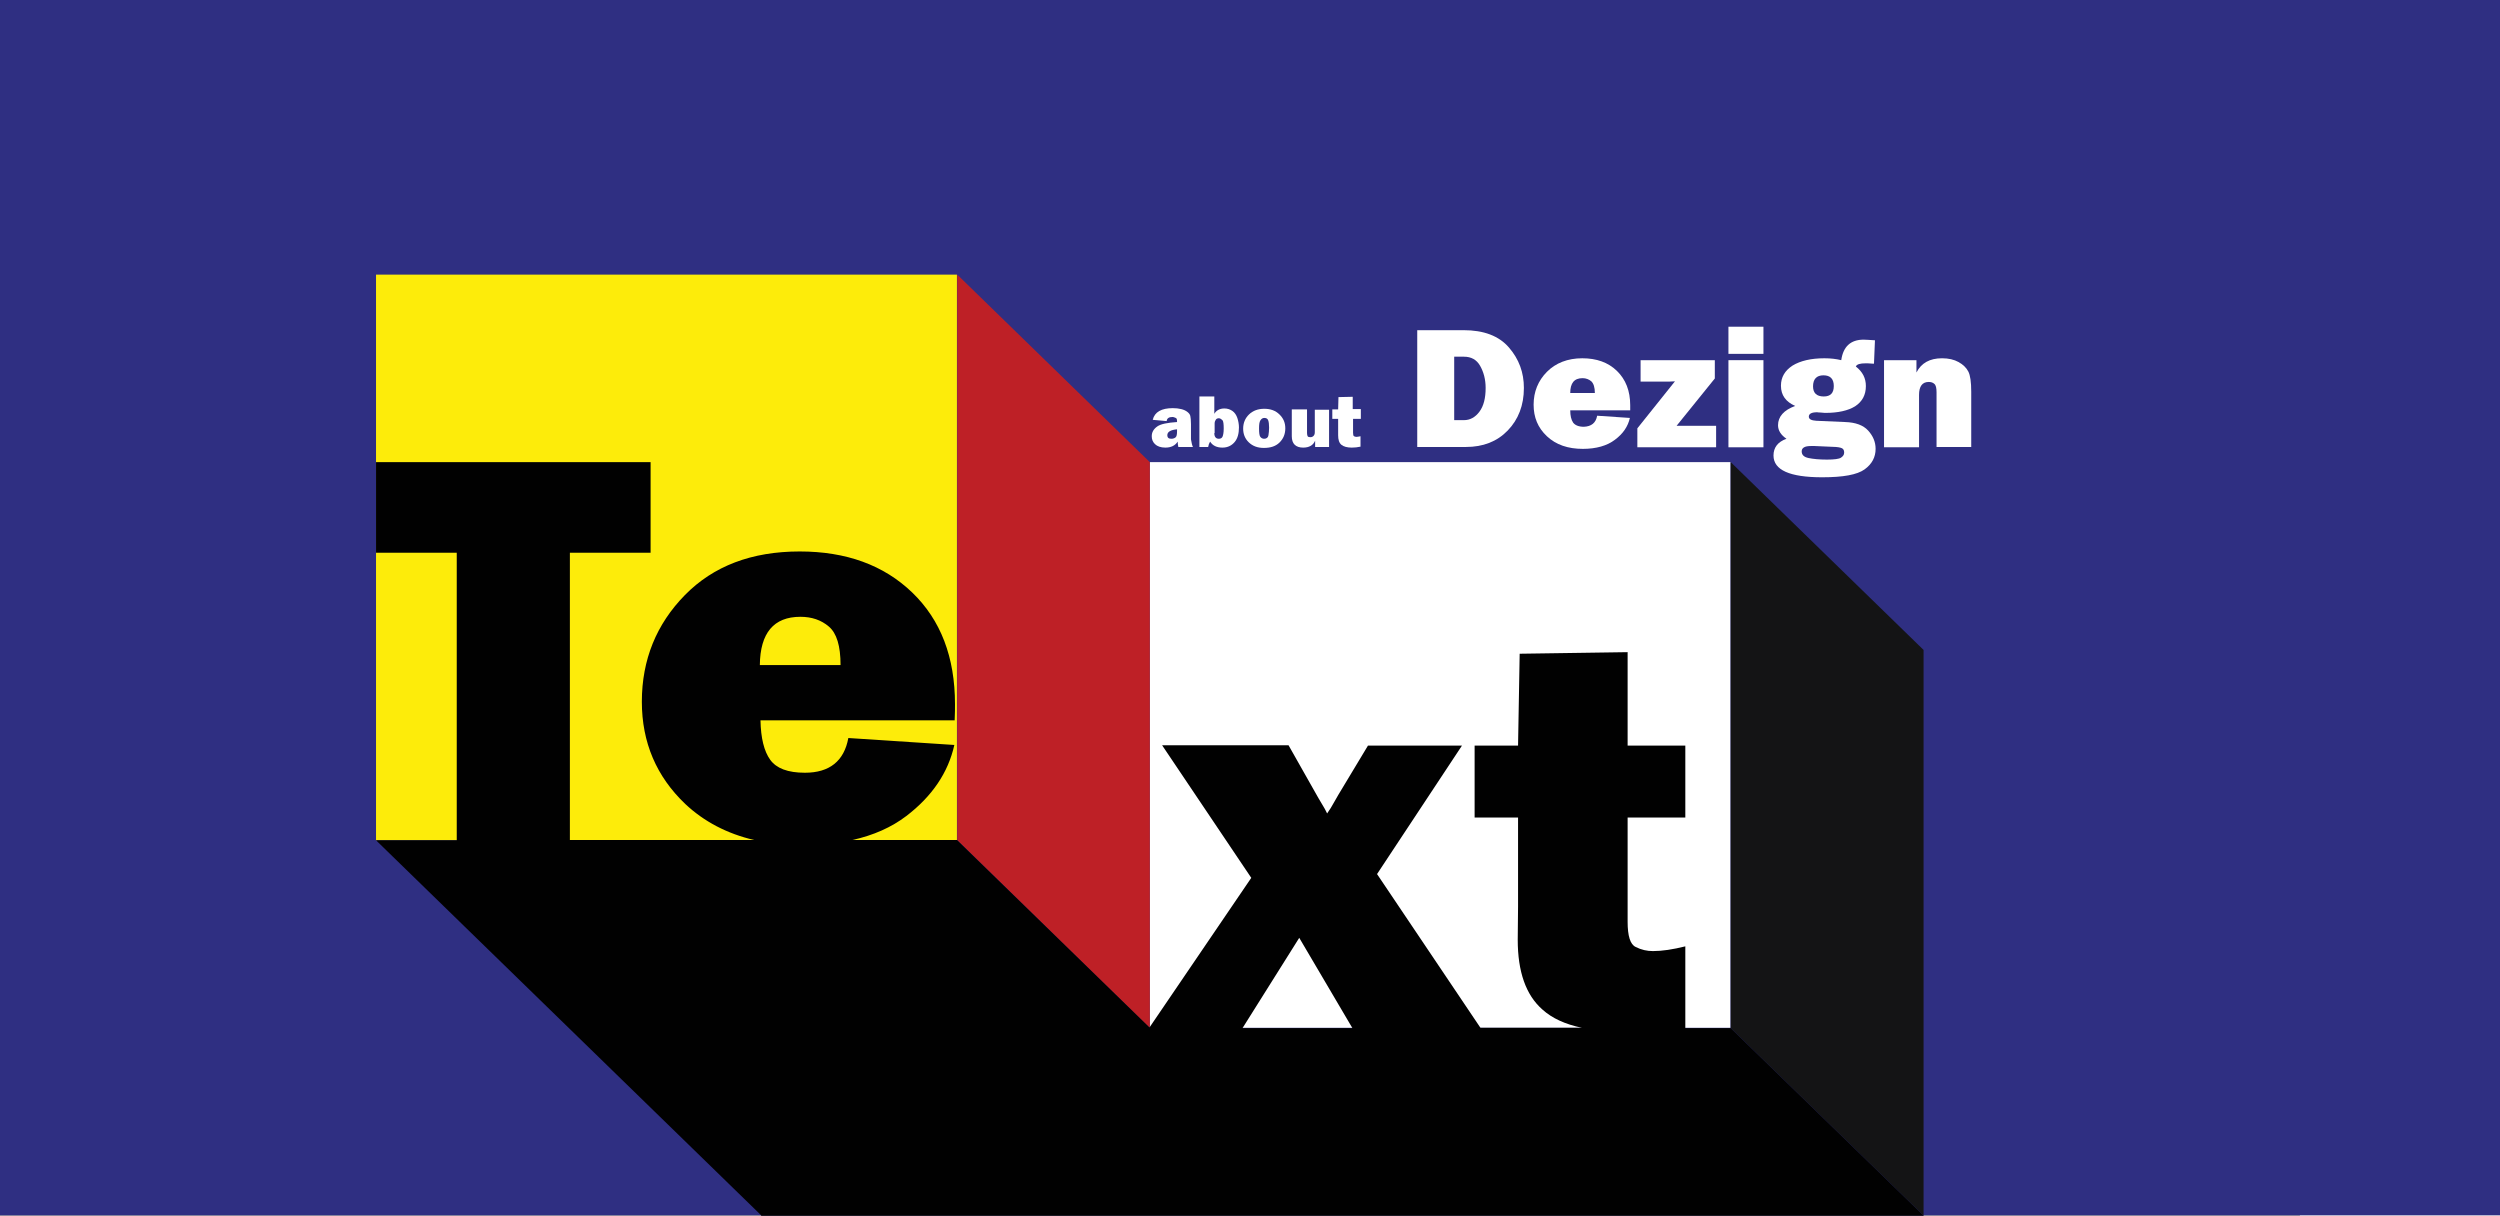
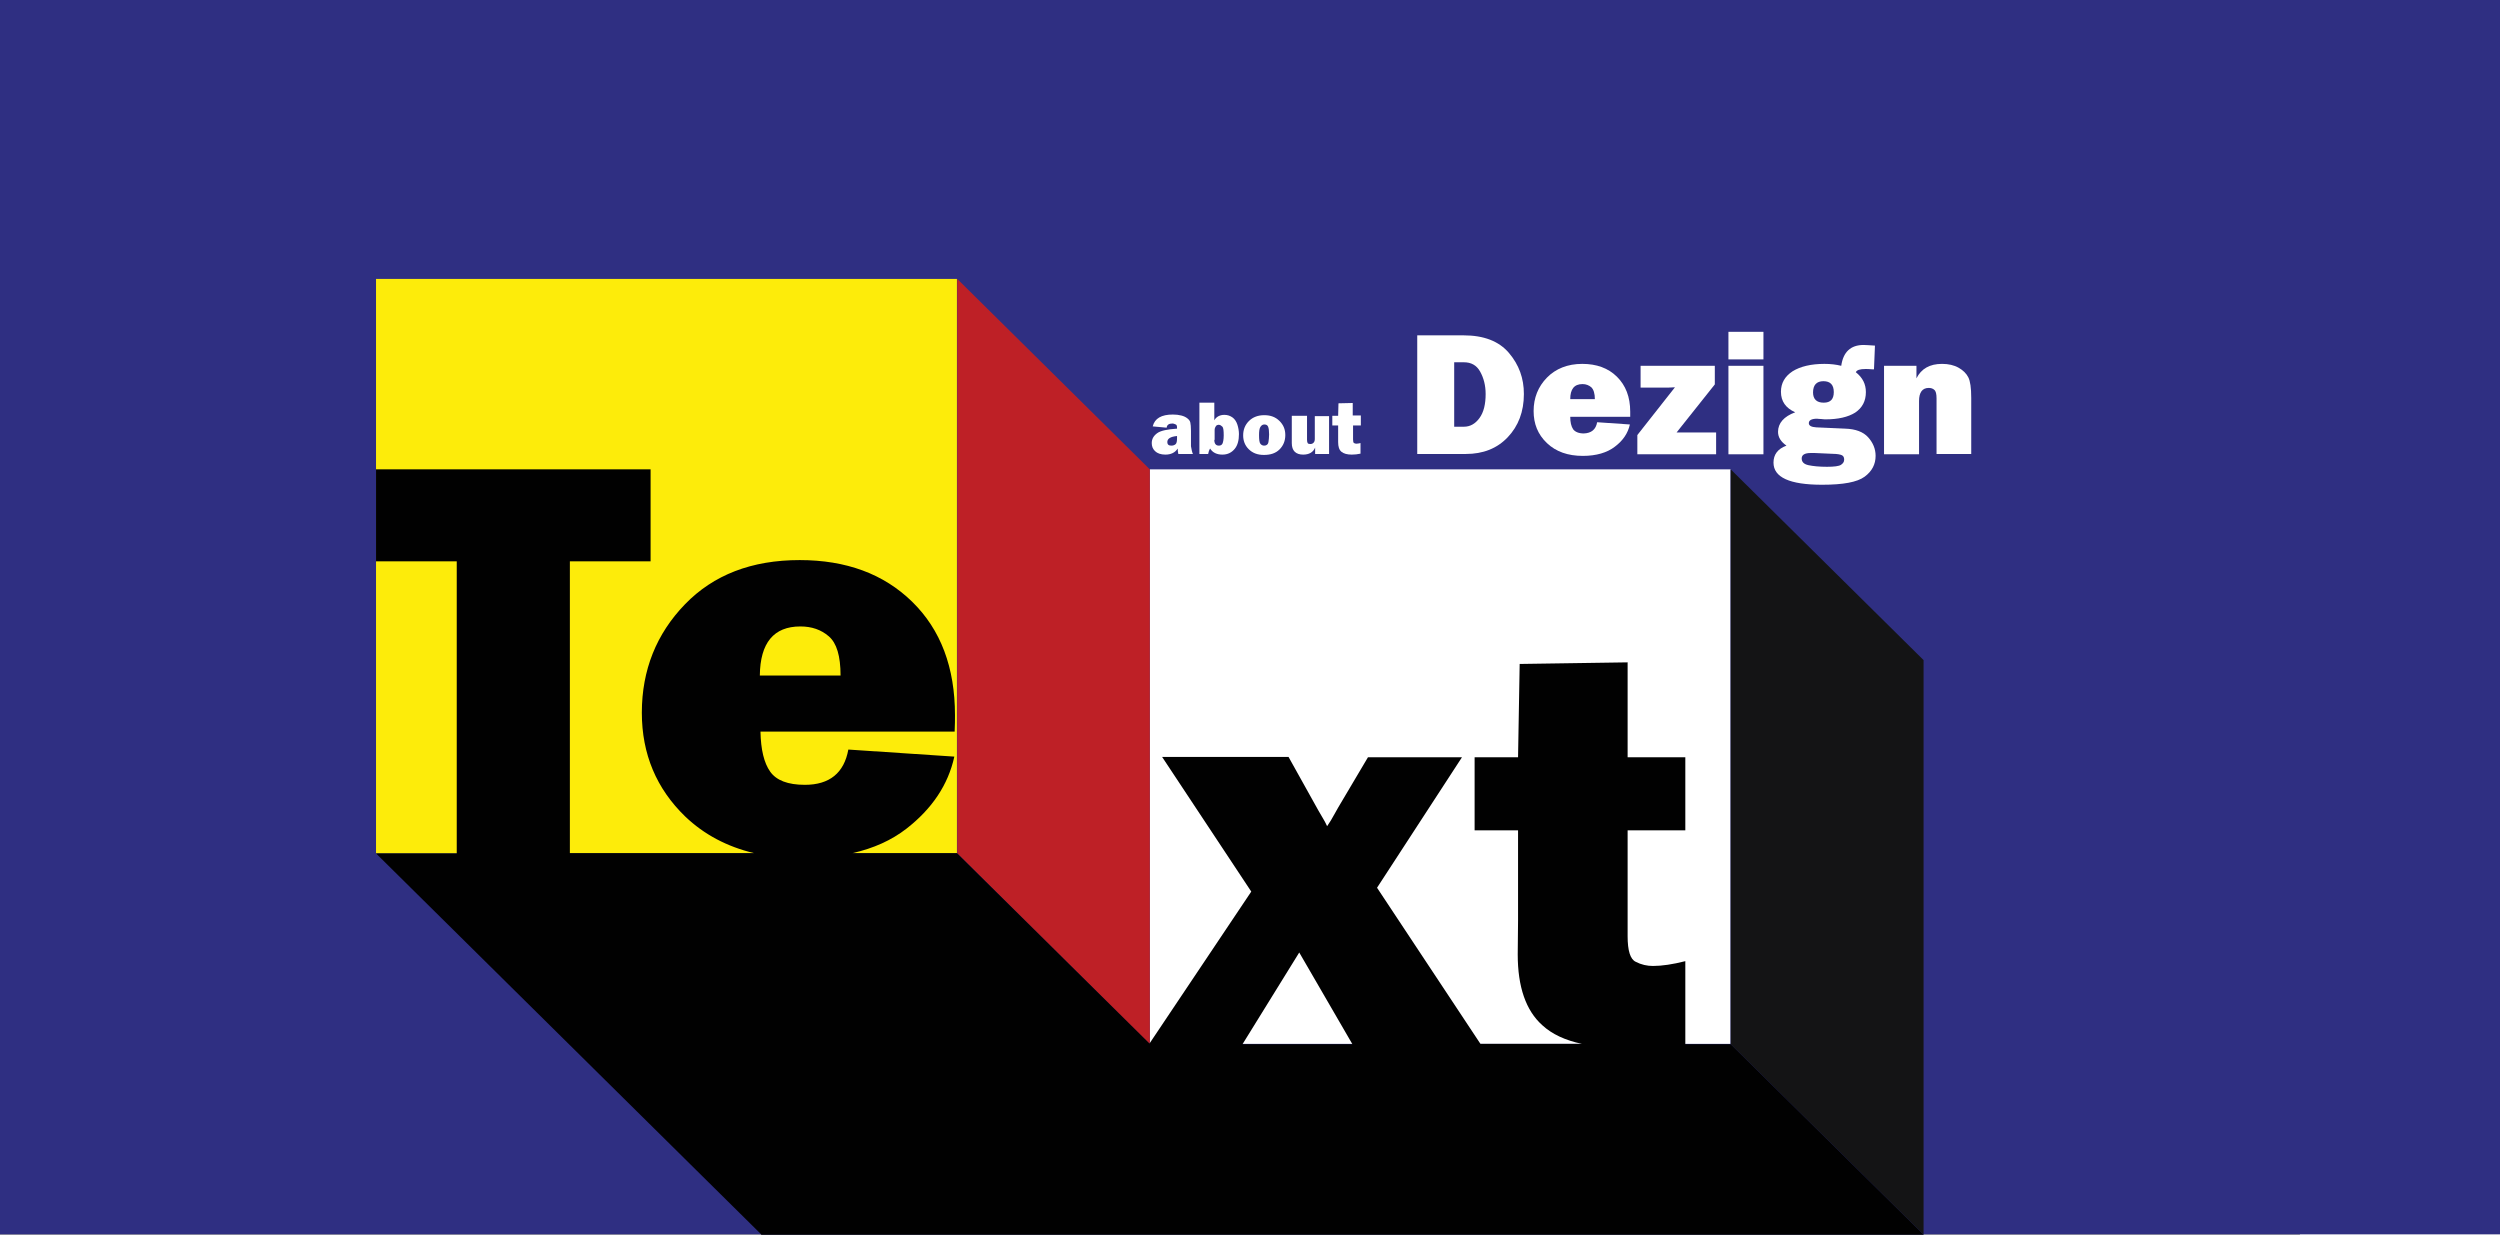
- <svg xmlns="http://www.w3.org/2000/svg" version="1.1" id="Слой_1" x="0px" y="0px" viewBox="0 0 730.086 355" enable-background="new 0 0 768 768" xml:space="preserve" width="730.086" height="355">
+ <svg xmlns="http://www.w3.org/2000/svg" version="1.1" id="Слой_1" x="0px" y="0px" viewBox="0 0 728.966 360" enable-background="new 0 0 768 768" xml:space="preserve" width="728.966" height="360">
  <defs id="defs287" />
-   <g id="g278" transform="matrix(0.9966311,0,0,0.9974712,-578.5041,559.9281)">
+   <g id="g278" transform="matrix(0.9124087,0,0,0.9806126,-561.1627,563.4515)">
    <g id="g276">
      <rect x="205.9" y="209" width="356.2" height="355.9" id="rect274" style="fill:#010101" />
    </g>
  </g>
-   <g id="g282" transform="translate(-579.1477,555.9995)">
+   <g id="g282" transform="matrix(0.915493,0,0,0.9830986,-561.7519,559.5894)">
    <path d="m 451.7,436 h -34 v -55.9 c 0,-3.7 -0.5,-6.4 -1.6,-7.9 -1.1,-1.5 -3,-2.2 -5.8,-2.2 -6.6,0 -9.8,4.8 -9.8,14.3 V 436 h -33.7 v -55.9 c 0,-7.1 -2.8,-10.7 -8.3,-10.7 -5.7,0 -8.5,3.6 -8.5,10.7 V 436 h -33.8 v -89.4 h 31.5 v 12 c 5.6,-9.3 13.8,-13.9 24.5,-13.9 11.5,0 19.9,4.6 25.1,13.9 5.8,-9.3 14.7,-13.9 26.7,-13.9 5.7,0 10.8,1.2 15.2,3.6 4.4,2.4 7.5,5.5 9.5,9.3 2,3.8 2.9,9.6 2.9,17.5 V 436 Z" id="path280" style="fill:#ffffff" />
  </g>
-   <g id="g438" transform="matrix(0.9491747,0,0,0.92136,1.120151,373.267)">
+   <g id="g438" transform="matrix(0.9491747,0,0,0.9343369,1.120152,373.267)">
    <g id="g436">
      <path id="rect434" style="fill:#010101" d="M 0,0 H 768 V 385.3 H 0 Z" />
    </g>
  </g>
-   <g id="g452" transform="matrix(0.9649617,0,0,1.0454,-0.619109,353.3186)">
+   <g id="g452" transform="matrix(0.9649617,0,0,1.0454,-0.619108,353.3186)">
    <path d="M 84.5,245.7 V 115.8 h 50.2 c 21.8,0 38.2,6.5 49,19.4 10.8,12.9 16.3,27.9 16.3,44.9 0,19.4 -5.8,35.2 -17.5,47.3 -11.6,12.1 -26.8,18.2 -45.3,18.2 H 84.5 Z m 39.8,-29.9 h 10.4 c 6.6,0 12.2,-3.2 16.7,-9.6 4.5,-6.4 6.8,-15.1 6.8,-26.2 0,-9.4 -2,-17.6 -6,-24.5 -4,-6.8 -9.8,-10.3 -17.5,-10.3 h -10.4 z" id="path440" style="fill:#ffffff" />
    <path d="m 279.4,210.9 35.4,2.4 c -2.1,9.5 -7.4,17.6 -16,24.3 -8.6,6.7 -20.2,10 -34.9,10 -16.3,0 -29.3,-4.7 -39,-14.1 -9.7,-9.4 -14.6,-21.1 -14.6,-35.1 0,-14.5 4.8,-26.7 14.4,-36.6 9.6,-10 22.4,-14.9 38.3,-14.9 15.5,0 28,4.7 37.5,14.1 9.5,9.4 14.3,22.2 14.3,38.3 0,1.3 0,3.2 -0.1,5.5 H 250 c 0.1,6.1 1.2,10.6 3.2,13.6 2,2.9 5.9,4.4 11.6,4.4 8.3,0 13.1,-3.9 14.6,-11.9 z m -2.6,-25.1 c -0.1,-6.5 -1.4,-10.9 -3.9,-13.2 -2.6,-2.3 -5.7,-3.4 -9.5,-3.4 -9,0 -13.5,5.5 -13.5,16.6 z" id="path442" style="fill:#ffffff" />
    <path d="m 408.3,221.6 v 24.1 H 323 v -21 l 40.8,-52.4 c -4.9,0.2 -8.2,0.3 -9.9,0.3 H 326.3 V 149 h 80.5 v 20.4 l -41.6,52.5 5,-0.1 c 1,-0.1 1.9,-0.1 2.8,-0.1 h 35.3 z" id="path444" style="fill:#ffffff" />
    <path d="m 459.5,111.7 v 30.1 h -38 v -30.1 z m 0,37.2 v 96.8 h -38 v -96.8 z" id="path446" style="fill:#ffffff" />
    <path d="m 580.3,126.9 -1,26 -1.8,-0.1 c -3.4,-0.2 -5.9,-0.3 -7.3,-0.3 -5.9,0 -9.5,1.2 -10.7,3.5 7.2,6 10.8,13.2 10.8,21.6 0,9.9 -3.9,17.3 -11.7,22.3 -7.8,5 -18.5,7.5 -31.9,7.5 -0.3,0 -2,-0.1 -4.9,-0.2 -2.8,-0.1 -4.2,-0.2 -4.4,-0.2 -6.2,0 -9.2,1.6 -9.2,4.8 0,2.8 2.7,4.3 8.2,4.5 l 31.1,1.3 c 11.4,0.5 19.7,3.7 25,9.5 5.3,5.8 7.9,12.7 7.9,20.5 0,9.3 -3.9,16.8 -11.8,22.7 -7.9,5.9 -23.3,8.8 -46.1,8.8 -35.2,0 -52.8,-8.1 -52.8,-24.3 0,-8.8 4.7,-15 14,-18.5 -6,-4.2 -9,-9.3 -9,-15.1 0,-9.5 6.2,-16.7 18.6,-21.5 -10.3,-4.5 -15.5,-12 -15.5,-22.5 0,-9.6 4.2,-17 12.6,-22.4 8.4,-5.4 19.9,-8 34.4,-8 6.7,0 12.7,0.7 18.2,2 2.2,-15.2 10.2,-22.7 24.1,-22.7 3,0.1 7.4,0.3 13.2,0.8 z m -65.2,117.5 c -1.4,-0.1 -2.8,-0.1 -4.2,-0.1 -6.5,0 -9.8,2 -9.8,6.1 0,3.7 2.5,6.2 7.5,7.2 5,1.1 11.6,1.6 19.9,1.6 7.9,0 12.9,-0.7 15.2,-2 2.3,-1.3 3.4,-3.2 3.4,-5.5 0,-1.6 -0.5,-3 -1.5,-4.1 -1,-1.1 -3.4,-1.8 -7.2,-1.9 z m 9.7,-55 c 7.4,0 11,-3.9 11,-11.7 0,-8 -3.8,-12 -11.3,-12 -7.5,0 -11.2,4.1 -11.2,12.2 -0.1,7.7 3.8,11.5 11.5,11.5 z" id="path448" style="fill:#ffffff" />
    <path d="m 684.9,245.7 h -38 v -60.9 c 0,-5 -0.8,-8.2 -2.3,-9.6 -1.6,-1.4 -3.5,-2.1 -5.9,-2.1 -6.9,0 -10.4,4.8 -10.4,14.5 v 58.1 h -38 v -96.8 h 35.2 v 13.7 c 5.2,-10.5 14.5,-15.7 27.9,-15.7 7,0 13,1.3 17.8,4 4.9,2.7 8.3,6.2 10.4,10.5 2.1,4.3 3.1,11.7 3.1,22.3 v 62 z" id="path450" style="fill:#ffffff" />
  </g>
  <g id="g278-3" transform="matrix(0.9966311,0,0,0.9974712,-205.7634,559.9281)">
    <g id="g276-6">
      <rect x="205.9" y="209" width="356.2" height="355.9" id="rect274-7" style="fill:#010101" />
    </g>
  </g>
  <g id="g282-5" transform="translate(-206.407,555.9995)">
    <path d="m 451.7,436 h -34 v -55.9 c 0,-3.7 -0.5,-6.4 -1.6,-7.9 -1.1,-1.5 -3,-2.2 -5.8,-2.2 -6.6,0 -9.8,4.8 -9.8,14.3 V 436 h -33.7 v -55.9 c 0,-7.1 -2.8,-10.7 -8.3,-10.7 -5.7,0 -8.5,3.6 -8.5,10.7 V 436 h -33.8 v -89.4 h 31.5 v 12 c 5.6,-9.3 13.8,-13.9 24.5,-13.9 11.5,0 19.9,4.6 25.1,13.9 5.8,-9.3 14.7,-13.9 26.7,-13.9 5.7,0 10.8,1.2 15.2,3.6 4.4,2.4 7.5,5.5 9.5,9.3 2,3.8 2.9,9.6 2.9,17.5 V 436 Z" id="path280-3" style="fill:#ffffff" />
  </g>
  <g id="g278-5" transform="matrix(0.9966311,0,0,0.9974712,169.8016,559.9281)">
    <g id="g276-62">
      <rect x="205.9" y="209" width="356.2" height="355.9" id="rect274-9" style="fill:#010101" />
    </g>
  </g>
  <g id="g282-1" transform="translate(169.158,555.9995)">
    <path d="m 451.7,436 h -34 v -55.9 c 0,-3.7 -0.5,-6.4 -1.6,-7.9 -1.1,-1.5 -3,-2.2 -5.8,-2.2 -6.6,0 -9.8,4.8 -9.8,14.3 V 436 h -33.7 v -55.9 c 0,-7.1 -2.8,-10.7 -8.3,-10.7 -5.7,0 -8.5,3.6 -8.5,10.7 V 436 h -33.8 v -89.4 h 31.5 v 12 c 5.6,-9.3 13.8,-13.9 24.5,-13.9 11.5,0 19.9,4.6 25.1,13.9 5.8,-9.3 14.7,-13.9 26.7,-13.9 5.7,0 10.8,1.2 15.2,3.6 4.4,2.4 7.5,5.5 9.5,9.3 2,3.8 2.9,9.6 2.9,17.5 V 436 Z" id="path280-2" style="fill:#ffffff" />
  </g>
-   <text font-size="180" id="text4036" style="font-size:168.151px;font-family:FranklinGothic-Heavy;fill:#ffffff;stroke-width:0.934" x="163.444" y="239.254" transform="scale(1.013377,0.9867994)">Text</text>
-   <g id="g4042" transform="matrix(0.9466667,0,0,0.9218385,-28.4,-163.0732)">
+   <text font-size="180" id="text4036" style="font-size:169.201px;font-family:FranklinGothic-Heavy;fill:#ffffff;stroke-width:0.94" x="164.465" y="240.749" transform="scale(1.005543,0.9944877)">Text</text>
+   <g id="g4042" transform="matrix(0.9452139,0,0,0.9348221,-28.35642,-165.37)">
    <g id="g4040">
      <rect x="30" y="206" width="709.5" height="355.9" id="rect4038" style="fill:#010101" />
    </g>
  </g>
-   <rect x="335.783" y="134.957" width="169.643" height="165.193" id="rect4044" style="fill:#ffffff;stroke-width:0.934" />
-   <polygon points="563.9,502.6 623.4,502.6 623.4,382.8 563.9,323.3 " id="polygon4046" style="fill:#2f2f82" transform="matrix(0.9466667,0,0,0.9218385,-28.4,-163.0732)" />
-   <rect x="109.813" y="80.2" width="169.643" height="165.193" id="rect4048" style="fill:#fdec0a;stroke-width:0.934" />
-   <polygon points="563.9,502.6 623.4,562 623.4,382.8 563.9,323.3 " id="polygon4050" style="fill:#2f2f82" transform="matrix(0.9466667,0,0,0.9218385,-28.4,-163.0732)" />
-   <polygon points="325.3,443.1 384.7,502.6 384.7,323.3 325.3,263.9 " id="polygon4052" style="fill:#be2026" transform="matrix(0.9466667,0,0,0.9218385,-28.4,-163.0732)" />
-   <path d="m 505.425,300.243 c 0,0 -15.147,0 -13.253,0 v -23.876 c -3.692,0.922 -6.816,1.383 -9.467,1.383 -1.704,0 -3.408,-0.369 -5.017,-1.198 -1.609,-0.737 -2.367,-3.226 -2.367,-7.375 v -30.421 h 16.851 v -21.018 h -16.851 v -27.286 l -31.524,0.461 -0.473,26.826 h -12.685 v 21.018 h 12.685 v 25.996 l -0.095,9.679 c 0,9.311 2.367,16.132 7.195,20.373 2.84,2.581 6.721,4.333 11.549,5.347 h -30.009 0.379 l -30.199,-44.894 24.803,-37.519 h -27.453 l -8.709,14.473 c -0.473,0.83 -0.852,1.475 -0.947,1.659 -0.852,1.567 -1.609,2.766 -2.272,3.687 -0.473,-1.014 -0.852,-1.659 -1.136,-2.12 -0.568,-0.922 -1.041,-1.751 -1.42,-2.397 l -8.709,-15.395 h -36.92 l 26.033,38.717 -29.725,43.695 h 0.095 -0.095 l -56.232,-54.757 h -30.483 c 6.153,-1.383 11.36,-3.687 15.715,-7.006 7.479,-5.715 12.212,-12.629 14.011,-20.741 l -30.956,-2.028 c -1.231,6.729 -5.491,10.14 -12.685,10.14 -5.017,0 -8.331,-1.291 -10.129,-3.78 -1.799,-2.489 -2.745,-6.361 -2.84,-11.523 h 56.705 c 0.095,-2.028 0.095,-3.595 0.095,-4.701 0,-13.735 -4.165,-24.613 -12.496,-32.633 -8.331,-8.02 -19.312,-11.984 -32.849,-11.984 -14.011,0 -25.181,4.24 -33.512,12.721 -8.331,8.481 -12.591,18.898 -12.591,31.158 0,11.892 4.26,21.848 12.685,29.868 5.491,5.162 12.212,8.665 20.069,10.509 h -53.771 v -83.887 h 23.572 v -26.457 h -87.093 v 26.457 H 133.48 V 245.393 H 109.813 L 222.372,355 h 339.38 z M 233.732,180.127 c 3.313,0 6.059,0.922 8.331,2.858 2.272,1.936 3.408,5.623 3.408,11.246 h -23.572 c 0.095,-9.403 4.071,-14.104 11.833,-14.104 z m 129.125,120.116 16.567,-26.365 15.525,26.365 z" id="path4054" style="fill:#010101;stroke-width:0.934" />
-   <g id="g4060" transform="matrix(1.029015,0,0,0.9972122,-30.87046,-205.4257)">
+   <rect x="335.267" y="136.858" width="169.382" height="167.52" id="rect4044" style="fill:#ffffff;stroke-width:0.94" />
+   <polygon points="623.4,502.6 623.4,382.8 563.9,323.3 563.9,502.6 " id="polygon4046" style="fill:#2f2f82" transform="matrix(0.9452139,0,0,0.9348221,-28.35642,-165.37)" />
+   <rect x="109.645" y="81.329" width="169.382" height="167.52" id="rect4048" style="fill:#fdec0a;stroke-width:0.94" />
+   <polygon points="623.4,562 623.4,382.8 563.9,323.3 563.9,502.6 " id="polygon4050" style="fill:#2f2f82" transform="matrix(0.9452139,0,0,0.9348221,-28.35642,-165.37)" />
+   <polygon points="384.7,502.6 384.7,323.3 325.3,263.9 325.3,443.1 " id="polygon4052" style="fill:#be2026" transform="matrix(0.9452139,0,0,0.9348221,-28.35642,-165.37)" />
+   <path d="m 504.65,304.472 c 0,0 -15.123,0 -13.233,0 v -24.212 c -3.686,0.935 -6.806,1.402 -9.452,1.402 -1.701,0 -3.403,-0.374 -5.01,-1.215 -1.607,-0.748 -2.363,-3.272 -2.363,-7.479 v -30.849 h 16.825 v -21.314 h -16.825 v -27.671 l -31.476,0.467 -0.473,27.203 h -12.666 v 21.314 h 12.666 v 26.362 l -0.095,9.816 c 0,9.442 2.363,16.359 7.184,20.66 2.836,2.617 6.711,4.394 11.532,5.422 h -29.963 0.378 l -30.152,-45.526 24.765,-38.047 h -27.411 l -8.696,14.677 c -0.473,0.841 -0.851,1.496 -0.945,1.683 -0.851,1.589 -1.607,2.804 -2.269,3.739 -0.473,-1.028 -0.851,-1.683 -1.134,-2.15 -0.567,-0.935 -1.04,-1.776 -1.418,-2.431 l -8.696,-15.612 H 338.859 l 25.993,39.263 -29.68,44.311 h 0.095 -0.095 l -56.146,-55.528 h -30.436 c 6.144,-1.402 11.343,-3.739 15.691,-7.105 7.467,-5.796 12.193,-12.807 13.989,-21.034 l -30.908,-2.057 c -1.229,6.824 -5.482,10.283 -12.666,10.283 -5.01,0 -8.318,-1.309 -10.114,-3.833 -1.796,-2.524 -2.741,-6.45 -2.836,-11.685 h 56.618 c 0.095,-2.057 0.095,-3.646 0.095,-4.768 0,-13.929 -4.159,-24.96 -12.477,-33.093 -8.318,-8.133 -19.282,-12.153 -32.799,-12.153 -13.989,0 -25.143,4.3 -33.461,12.901 -8.318,8.6 -12.571,19.164 -12.571,31.597 0,12.059 4.253,22.155 12.666,30.288 5.482,5.235 12.193,8.787 20.039,10.657 h -53.688 v -85.069 h 23.536 v -26.829 h -86.96 v 26.829 h 30.53 v 85.162 H 109.645 L 222.031,360 H 560.89 Z M 233.373,182.664 c 3.308,0 6.049,0.935 8.318,2.898 2.269,1.963 3.403,5.702 3.403,11.405 h -23.536 c 0.095,-9.535 4.064,-14.303 11.815,-14.303 z m 128.927,121.807 16.541,-26.736 15.501,26.736 z" id="path4054" style="fill:#010101;stroke-width:0.94" />
+   <g id="g4060" transform="matrix(1.027436,0,0,1.011257,-30.82309,-208.319)">
    <g id="g4058">
      <rect x="30" y="206" width="709.5" height="355.9" id="rect4056" style="fill:#2f2f82" />
    </g>
  </g>
-   <rect x="335.783" y="134.957" width="169.643" height="165.193" id="rect4062" style="fill:#ffffff;stroke-width:0.934" />
-   <polygon points="563.9,502.6 623.4,502.6 623.4,382.8 563.9,323.3 " id="polygon4064" style="fill:#2f2f82" transform="matrix(0.9466667,0,0,0.9218385,-28.4,-163.0732)" />
-   <rect x="109.813" y="80.2" width="169.643" height="165.193" id="rect4066" style="fill:#fdec0a;stroke-width:0.934" />
-   <polygon points="563.9,502.6 623.4,562 623.4,382.8 563.9,323.3 " id="polygon4068" style="fill:#141415" transform="matrix(0.9466667,0,0,0.9218385,-28.4,-163.0732)" />
-   <polygon points="325.3,443.1 384.7,502.6 384.7,323.3 325.3,263.9 " id="polygon4070" style="fill:#be2026" transform="matrix(0.9466667,0,0,0.9218385,-28.4,-163.0732)" />
-   <path d="m 505.425,300.243 c 0,0 -15.147,0 -13.253,0 v -23.876 c -3.692,0.922 -6.816,1.383 -9.467,1.383 -1.704,0 -3.408,-0.369 -5.017,-1.198 -1.609,-0.737 -2.367,-3.226 -2.367,-7.375 v -30.421 h 16.851 v -21.018 h -16.851 v -27.286 l -31.524,0.461 -0.473,26.826 h -12.685 v 21.018 h 12.685 v 25.996 l -0.095,9.679 c 0,9.311 2.367,16.132 7.195,20.373 2.84,2.581 6.721,4.333 11.549,5.347 h -30.009 0.379 l -30.199,-44.894 24.803,-37.519 h -27.453 l -8.709,14.473 c -0.473,0.83 -0.852,1.475 -0.947,1.659 -0.852,1.567 -1.609,2.766 -2.272,3.687 -0.473,-1.014 -0.852,-1.659 -1.136,-2.12 -0.568,-0.922 -1.041,-1.751 -1.42,-2.397 l -8.709,-15.395 h -36.92 l 26.033,38.717 -29.725,43.695 h 0.095 -0.095 l -56.232,-54.757 h -30.483 c 6.153,-1.383 11.36,-3.687 15.715,-7.006 7.479,-5.715 12.212,-12.629 14.011,-20.741 l -30.956,-2.028 c -1.231,6.729 -5.491,10.14 -12.685,10.14 -5.017,0 -8.331,-1.291 -10.129,-3.78 -1.799,-2.489 -2.745,-6.361 -2.84,-11.523 h 56.705 c 0.095,-2.028 0.095,-3.595 0.095,-4.701 0,-13.735 -4.165,-24.613 -12.496,-32.633 -8.331,-8.02 -19.312,-11.984 -32.849,-11.984 -14.011,0 -25.181,4.24 -33.512,12.721 -8.331,8.481 -12.591,18.898 -12.591,31.158 0,11.892 4.26,21.848 12.685,29.868 5.491,5.162 12.212,8.665 20.069,10.509 h -53.771 v -83.887 h 23.572 v -26.457 h -80.183 v 26.457 h 23.572 v 83.979 h -23.572 L 222.372,355 h 339.38 z M 233.732,180.127 c 3.313,0 6.059,0.922 8.331,2.858 2.272,1.936 3.408,5.623 3.408,11.246 h -23.572 c 0.095,-9.403 4.071,-14.104 11.833,-14.104 z m 129.125,120.116 16.567,-26.365 15.525,26.365 z" id="path4072" style="fill:#010101;stroke-width:0.934" />
-   <g id="g4096" transform="matrix(0.9466667,0,0,0.9218385,-28.4,-163.0732)">
+   <rect x="335.267" y="136.858" width="169.382" height="167.52" id="rect4062" style="fill:#ffffff;stroke-width:0.94" />
+   <polygon points="623.4,502.6 623.4,382.8 563.9,323.3 563.9,502.6 " id="polygon4064" style="fill:#2f2f82" transform="matrix(0.9452139,0,0,0.9348221,-28.35642,-165.37)" />
+   <rect x="109.645" y="81.329" width="169.382" height="167.52" id="rect4066" style="fill:#fdec0a;stroke-width:0.94" />
+   <polygon points="623.4,562 623.4,382.8 563.9,323.3 563.9,502.6 " id="polygon4068" style="fill:#141415" transform="matrix(0.9452139,0,0,0.9348221,-28.35642,-165.37)" />
+   <polygon points="384.7,502.6 384.7,323.3 325.3,263.9 325.3,443.1 " id="polygon4070" style="fill:#be2026" transform="matrix(0.9452139,0,0,0.9348221,-28.35642,-165.37)" />
+   <path d="m 504.65,304.472 c 0,0 -15.123,0 -13.233,0 v -24.212 c -3.686,0.935 -6.806,1.402 -9.452,1.402 -1.701,0 -3.403,-0.374 -5.01,-1.215 -1.607,-0.748 -2.363,-3.272 -2.363,-7.479 v -30.849 h 16.825 v -21.314 h -16.825 v -27.671 l -31.476,0.467 -0.473,27.203 h -12.666 v 21.314 h 12.666 v 26.362 l -0.095,9.816 c 0,9.442 2.363,16.359 7.184,20.66 2.836,2.617 6.711,4.394 11.532,5.422 h -29.963 0.378 l -30.152,-45.526 24.765,-38.047 h -27.411 l -8.696,14.677 c -0.473,0.841 -0.851,1.496 -0.945,1.683 -0.851,1.589 -1.607,2.804 -2.269,3.739 -0.473,-1.028 -0.851,-1.683 -1.134,-2.15 -0.567,-0.935 -1.04,-1.776 -1.418,-2.431 l -8.696,-15.612 H 338.859 l 25.993,39.263 -29.68,44.311 h 0.095 -0.095 l -56.146,-55.528 h -30.436 c 6.144,-1.402 11.343,-3.739 15.691,-7.105 7.467,-5.796 12.193,-12.807 13.989,-21.034 l -30.908,-2.057 c -1.229,6.824 -5.482,10.283 -12.666,10.283 -5.01,0 -8.318,-1.309 -10.114,-3.833 -1.796,-2.524 -2.741,-6.45 -2.836,-11.685 h 56.618 c 0.095,-2.057 0.095,-3.646 0.095,-4.768 0,-13.929 -4.159,-24.96 -12.477,-33.093 -8.318,-8.133 -19.282,-12.153 -32.799,-12.153 -13.989,0 -25.143,4.3 -33.461,12.901 -8.318,8.6 -12.571,19.164 -12.571,31.597 0,12.059 4.253,22.155 12.666,30.288 5.482,5.235 12.193,8.787 20.039,10.657 h -53.688 v -85.069 h 23.536 v -26.829 h -80.06 v 26.829 h 23.536 v 85.162 H 109.645 L 222.031,360 H 560.89 Z M 233.373,182.664 c 3.308,0 6.049,0.935 8.318,2.898 2.269,1.963 3.403,5.702 3.403,11.405 h -23.536 c 0.095,-9.535 4.064,-14.303 11.815,-14.303 z m 128.927,121.807 16.541,-26.736 15.501,26.736 z" id="path4072" style="fill:#010101;stroke-width:0.94" />
+   <g id="g4096" transform="matrix(0.9452139,0,0,0.9348221,-28.35642,-165.37)">
    <path d="m 398,318.5 h -4.5 c -0.1,-0.5 -0.2,-1.1 -0.2,-1.7 -0.8,1.3 -2.1,1.9 -3.8,1.9 -1.4,0 -2.5,-0.4 -3.2,-1.1 -0.7,-0.7 -1,-1.5 -1,-2.5 0,-1.3 0.6,-2.3 1.7,-3.1 1.1,-0.8 3.2,-1.2 6.1,-1.4 v -0.3 c 0,-0.5 -0.1,-0.9 -0.4,-1 -0.3,-0.1 -0.6,-0.3 -1,-0.3 -1.1,0 -1.7,0.4 -1.8,1.3 l -4.3,-0.4 c 0.6,-2.5 2.7,-3.7 6.2,-3.7 1,0 1.8,0.1 2.6,0.3 0.8,0.2 1.4,0.5 1.9,0.9 0.5,0.4 0.8,0.8 0.9,1.3 0.1,0.5 0.2,1.3 0.2,2.6 v 4.8 c 0.2,1 0.3,1.8 0.6,2.4 z m -4.9,-5.6 c -2,0.2 -3,0.8 -3,1.9 0,0.7 0.4,1.1 1.2,1.1 0.5,0 0.9,-0.1 1.3,-0.4 0.4,-0.3 0.5,-1 0.5,-2 z" id="path4074" style="fill:#ffffff" />
    <path d="M 402.7,318.5 H 400 v -16 h 4.6 v 5.5 c 0.6,-1.1 1.7,-1.7 3.1,-1.7 1,0 1.8,0.3 2.5,0.8 0.7,0.5 1.2,1.3 1.5,2.2 0.3,0.9 0.5,2 0.5,3 0,1.9 -0.4,3.5 -1.3,4.6 -0.9,1.1 -2.1,1.8 -3.8,1.8 -1.7,0 -3,-0.6 -3.8,-1.9 -0.3,0.5 -0.5,1.1 -0.6,1.7 z m 1.9,-4.4 c 0,1.2 0.5,1.8 1.4,1.8 0.5,0 0.9,-0.2 1.1,-0.6 0.2,-0.4 0.4,-1.3 0.4,-2.6 0,-1.4 -0.1,-2.4 -0.4,-2.7 -0.3,-0.3 -0.7,-0.6 -1.1,-0.6 -0.3,0 -0.7,0.1 -0.9,0.4 -0.2,0.3 -0.4,0.7 -0.4,1.2 v 3.1 z" id="path4076" style="fill:#ffffff" />
    <path d="m 419.9,318.8 c -2,0 -3.5,-0.6 -4.7,-1.8 -1.2,-1.2 -1.7,-2.7 -1.7,-4.3 0,-1.8 0.6,-3.3 1.8,-4.5 1.2,-1.2 2.8,-1.8 4.7,-1.8 2,0 3.5,0.6 4.7,1.8 1.2,1.2 1.8,2.6 1.8,4.4 0,1.8 -0.6,3.3 -1.8,4.5 -1.2,1.2 -2.8,1.7 -4.8,1.7 z m 0.1,-2.9 c 0.7,0 1.2,-0.4 1.3,-1.1 0.1,-0.7 0.2,-1.5 0.2,-2.4 0,-1.1 -0.1,-1.9 -0.3,-2.4 -0.2,-0.5 -0.6,-0.7 -1.2,-0.7 -0.5,0 -0.9,0.3 -1.2,0.8 -0.3,0.5 -0.4,1.3 -0.4,2.5 0,1.4 0.1,2.3 0.4,2.7 0.3,0.4 0.7,0.6 1.2,0.6 z" id="path4078" style="fill:#ffffff" />
    <path d="m 440,306.6 v 11.9 h -4.3 v -2 c -0.6,1.5 -1.9,2.2 -3.7,2.2 -1.1,0 -2,-0.3 -2.6,-0.9 -0.6,-0.6 -0.9,-1.5 -0.9,-2.7 v -8.5 h 4.7 v 7.5 c 0,0.5 0.1,0.8 0.2,1 0.1,0.2 0.4,0.3 0.8,0.3 0.4,0 0.7,-0.1 1,-0.4 0.3,-0.3 0.4,-0.7 0.4,-1.2 v -7.1 h 4.4 z" id="path4080" style="fill:#ffffff" />
    <path d="m 449.8,306.6 v 3 h -2.4 v 4.4 c 0,0.6 0.1,1 0.3,1.1 0.2,0.1 0.5,0.2 0.7,0.2 0.4,0 0.8,-0.1 1.3,-0.2 v 3.3 c -0.9,0.2 -1.8,0.3 -2.7,0.3 -1.4,0 -2.5,-0.3 -3.2,-0.9 -0.7,-0.6 -1,-1.6 -1,-3 v -1.4 -3.8 H 441 v -3 h 1.8 l 0.1,-3.9 4.4,-0.1 v 3.9 h 2.5 z" id="path4082" style="fill:#ffffff" />
    <path d="m 467.2,318.5 v -37 h 14.3 c 6.2,0 10.9,1.8 14,5.5 3.1,3.7 4.6,7.9 4.6,12.8 0,5.5 -1.7,10 -5,13.5 -3.3,3.5 -7.6,5.2 -12.9,5.2 z m 11.4,-8.5 h 3 c 1.9,0 3.5,-0.9 4.8,-2.7 1.3,-1.8 1.9,-4.3 1.9,-7.5 0,-2.7 -0.6,-5 -1.7,-7 -1.1,-2 -2.8,-2.9 -5,-2.9 h -3 z" id="path4084" style="fill:#ffffff" />
    <path d="m 522.7,308.6 10.1,0.7 c -0.6,2.7 -2.1,5 -4.6,6.9 -2.4,1.9 -5.8,2.9 -9.9,2.9 -4.6,0 -8.3,-1.3 -11.1,-4 -2.8,-2.7 -4.1,-6 -4.1,-10 0,-4.1 1.4,-7.6 4.1,-10.4 2.7,-2.8 6.4,-4.3 10.9,-4.3 4.4,0 8,1.3 10.7,4 2.7,2.7 4.1,6.3 4.1,10.9 0,0.4 0,0.9 0,1.6 h -18.5 c 0,1.7 0.3,3 0.9,3.9 0.6,0.8 1.7,1.3 3.3,1.3 2.3,-0.1 3.7,-1.2 4.1,-3.5 z m -0.7,-7.1 c 0,-1.9 -0.4,-3.1 -1.1,-3.8 -0.7,-0.6 -1.6,-1 -2.7,-1 -2.6,0 -3.8,1.6 -3.8,4.7 h 7.6 z" id="path4086" style="fill:#ffffff" />
    <path d="m 559.4,311.7 v 6.9 h -24.3 v -6 l 11.6,-14.9 c -1.4,0.1 -2.3,0.1 -2.8,0.1 h -7.8 V 291 H 559 v 5.8 l -11.8,15 h 1.4 c 0.3,0 0.5,0 0.8,0 h 10 z" id="path4088" style="fill:#ffffff" />
    <path d="m 574,280.4 v 8.6 h -10.8 v -8.6 z m 0,10.6 v 27.6 H 563.2 V 291 Z" id="path4090" style="fill:#ffffff" />
    <path d="m 608.4,284.7 -0.3,7.4 h -0.5 c -1,-0.1 -1.7,-0.1 -2.1,-0.1 -1.7,0 -2.7,0.3 -3,1 2.1,1.7 3.1,3.7 3.1,6.2 0,2.8 -1.1,4.9 -3.3,6.4 -2.2,1.4 -5.3,2.1 -9.1,2.1 -0.1,0 -0.6,0 -1.4,-0.1 -0.8,0 -1.2,-0.1 -1.2,-0.1 -1.8,0 -2.6,0.5 -2.6,1.4 0,0.8 0.8,1.2 2.3,1.3 l 8.9,0.4 c 3.2,0.1 5.6,1 7.1,2.7 1.5,1.7 2.3,3.6 2.3,5.8 0,2.6 -1.1,4.8 -3.4,6.5 -2.3,1.7 -6.6,2.5 -13.1,2.5 -10,0 -15,-2.3 -15,-6.9 0,-2.5 1.3,-4.3 4,-5.3 -1.7,-1.2 -2.6,-2.6 -2.6,-4.3 0,-2.7 1.8,-4.8 5.3,-6.1 -2.9,-1.3 -4.4,-3.4 -4.4,-6.4 0,-2.7 1.2,-4.8 3.6,-6.4 2.4,-1.5 5.7,-2.3 9.8,-2.3 1.9,0 3.6,0.2 5.2,0.6 0.6,-4.3 2.9,-6.5 6.9,-6.5 0.6,0 1.9,0.1 3.5,0.2 z m -18.6,33.5 c -0.4,0 -0.8,0 -1.2,0 -1.9,0 -2.8,0.6 -2.8,1.7 0,1.1 0.7,1.8 2.1,2.1 1.4,0.3 3.3,0.5 5.7,0.5 2.2,0 3.7,-0.2 4.3,-0.6 0.6,-0.4 1,-0.9 1,-1.6 0,-0.5 -0.1,-0.9 -0.4,-1.2 -0.3,-0.3 -1,-0.5 -2.1,-0.6 z m 2.8,-15.7 c 2.1,0 3.1,-1.1 3.1,-3.3 0,-2.3 -1.1,-3.4 -3.2,-3.4 -2.1,0 -3.2,1.2 -3.2,3.5 0,2.1 1.1,3.2 3.3,3.2 z" id="path4092" style="fill:#ffffff" />
    <path d="m 638.2,318.5 h -10.8 v -17.3 c 0,-1.4 -0.2,-2.3 -0.7,-2.7 -0.4,-0.4 -1,-0.6 -1.7,-0.6 -2,0 -3,1.4 -3,4.1 v 16.6 H 611.2 V 291 h 10 v 3.9 c 1.5,-3 4.1,-4.5 7.9,-4.5 2,0 3.7,0.4 5.1,1.2 1.4,0.8 2.4,1.8 3,3 0.6,1.2 0.9,3.3 0.9,6.4 v 17.5 z" id="path4094" style="fill:#ffffff" />
  </g>
-   <g id="g416" transform="matrix(0.4622396,0,0,0.4622396,-852.9208,-73.61484)">
+   <g id="g416" transform="matrix(0.4622396,0,0,0.4622396,-852.9208,-73.61485)">
    <rect fill="#010101" width="768" height="768" id="rect414" x="0" y="0" />
  </g>
-   <g id="g452-7" transform="matrix(0.4622396,0,0,0.4622396,-852.9208,-73.61484)">
-     <polygon fill="#be2026" points="384,512 384,768 256,768 256,0 768,0 768,768 640,768 512,384 " id="polygon418" />
-     <polygon fill="#2f2f82" points="128,384 128,0 256,128 256,384 " id="polygon420" />
-     <polygon fill="#2f2f82" points="512,768 512,384 640,512 640,768 " id="polygon422" />
-     <polygon fill="#2f2f82" points="256,576 128,512 128,768 256,768 " id="polygon424" />
+   <g id="g452-7" transform="matrix(0.4622396,0,0,0.4622396,-852.9208,-73.61485)">
+     <polygon fill="#be2026" points="256,768 256,0 768,0 768,768 640,768 512,384 384,512 384,768 " id="polygon418" />
+     <polygon fill="#2f2f82" points="256,128 256,384 128,384 128,0 " id="polygon420" />
+     <polygon fill="#2f2f82" points="640,512 640,768 512,768 512,384 " id="polygon422" />
+     <polygon fill="#2f2f82" points="128,768 256,768 256,576 128,512 " id="polygon424" />
    <polyline fill="#010101" points="128,512 256,576 384,576 384,512  " id="polyline426" />
-     <polygon fill="#ffffff" points="0,128 0,384 0,512 0,768 128,768 128,512 256,512 256,512 384,512 384,640 384,640 384,768 512,768 512,640 512,640 512,512 512,512 512,384 384,384 256,384 128,384 128,128 256,128 256,0 128,0 75.7,0 0,0 0,128 " id="polygon428" />
-     <polygon fill="#010101" points="128,128 256,257 384,257 256,128 " id="polygon430" />
-     <polygon fill="#2f2f82" points="256,128 256,0 384,129 384,257 " id="polygon432" />
+     <polygon fill="#ffffff" points="384,640 384,768 512,768 512,640 512,640 512,512 512,512 512,384 384,384 256,384 128,384 128,128 256,128 256,0 128,0 75.7,0 0,0 0,128 0,384 0,512 0,768 128,768 128,512 256,512 384,512 384,640 " id="polygon428" />
+     <polygon fill="#010101" points="384,257 256,128 128,128 256,257 " id="polygon430" />
+     <polygon fill="#2f2f82" points="384,129 384,257 256,128 256,0 " id="polygon432" />
    <rect x="384" y="128.5" fill="#fdec0a" width="128" height="128" id="rect434-0" />
-     <polygon fill="#2f2f82" points="512,256.5 640,384 640,257 512,128.5 " id="polygon436" />
-     <polygon fill="#010101" points="384,256.5 512,256.5 640,384 512,384 " id="polygon438" />
+     <polygon fill="#2f2f82" points="640,257 512,128.5 512,256.5 640,384 " id="polygon436" />
+     <polygon fill="#010101" points="640,384 512,384 384,256.5 512,256.5 " id="polygon438" />
    <g id="g450">
      <path fill="#010101" d="m 173.3,424.9 v 69.2 H 146.8 V 424.9 H 128 v -21.8 h 64.2 v 21.8 z" id="path440-9" />
      <path fill="#010101" d="m 265.8,494.1 h -26.6 v -40.8 c 0,-3.7 -0.4,-6.3 -1.2,-7.7 -0.8,-1.4 -2.4,-2.1 -4.7,-2.1 -1.8,0 -3.4,0.5 -4.7,1.6 -1.4,1.1 -2.1,2.2 -2.4,3.4 -0.2,1.2 -0.3,3.6 -0.3,7.3 v 38.3 h -26.6 v -91 h 26.6 v 31.2 c 4.8,-6.3 11.1,-9.4 18.8,-9.4 3.9,0 7.3,0.7 10.3,2 2.9,1.4 5.2,3.1 6.8,5.2 1.6,2.1 2.7,4.2 3.2,6.2 0.5,2 0.8,5.9 0.8,11.6 z" id="path442-3" />
      <path fill="#010101" d="m 306.5,400.2 v 21.1 h -26.6 v -21.1 z m 0,26.1 v 67.8 h -26.6 v -67.8 z" id="path444-6" />
      <path fill="#010101" d="m 386.7,494.1 h -26.6 v -42.7 c 0,-3.5 -0.5,-5.8 -1.6,-6.7 -1.1,-1 -2.5,-1.5 -4.1,-1.5 -4.9,0 -7.3,3.4 -7.3,10.1 V 494 h -26.6 v -67.8 h 24.7 v 9.6 c 3.6,-7.3 10.2,-11 19.5,-11 4.9,0 9.1,0.9 12.5,2.8 3.4,1.9 5.8,4.3 7.3,7.3 1.5,3 2.2,8.2 2.2,15.6 z" id="path446-0" />
      <path fill="#010101" d="m 471.3,410.9 -0.7,18.2 -1.3,-0.1 c -2.4,-0.1 -4.1,-0.2 -5.1,-0.2 -4.1,0 -6.6,0.8 -7.5,2.5 5.1,4.2 7.6,9.2 7.6,15.1 0,6.9 -2.7,12.1 -8.2,15.6 -5.5,3.5 -13,5.2 -22.4,5.2 -0.2,0 -1.4,0 -3.5,-0.1 -2,-0.1 -3,-0.1 -3.1,-0.1 -4.3,0 -6.5,1.1 -6.5,3.3 0,1.9 1.9,3 5.7,3.1 l 21.8,0.9 c 7.9,0.4 13.8,2.6 17.5,6.7 3.7,4.1 5.6,8.9 5.6,14.3 0,6.5 -2.8,11.8 -8.3,15.9 -5.5,4.1 -16.3,6.2 -32.3,6.2 -24.7,0 -37,-5.7 -37,-17 0,-6.2 3.3,-10.5 9.8,-12.9 -4.2,-3 -6.3,-6.5 -6.3,-10.6 0,-6.7 4.3,-11.7 13,-15.1 -7.3,-3.2 -10.9,-8.4 -10.9,-15.7 0,-6.7 2.9,-11.9 8.8,-15.7 5.9,-3.7 13.9,-5.6 24.1,-5.6 4.7,0 8.9,0.5 12.7,1.4 1.5,-10.6 7.2,-15.9 16.9,-15.9 2.4,0 5.6,0.2 9.6,0.6 z m -45.7,82.3 c -1,-0.1 -2,-0.1 -2.9,-0.1 -4.6,0 -6.9,1.4 -6.9,4.3 0,2.6 1.7,4.3 5.2,5.1 3.5,0.8 8.1,1.1 14,1.1 5.5,0 9.1,-0.5 10.6,-1.4 1.6,-0.9 2.4,-2.2 2.4,-3.9 0,-1.2 -0.4,-2.1 -1.1,-2.9 -0.7,-0.8 -2.4,-1.2 -5.1,-1.4 z m 6.8,-38.5 c 5.2,0 7.7,-2.7 7.7,-8.2 0,-5.6 -2.6,-8.4 -7.9,-8.4 -5.2,0 -7.9,2.9 -7.9,8.5 0,5.4 2.7,8.1 8.1,8.1 z" id="path448-6" />
    </g>
  </g>
</svg>
